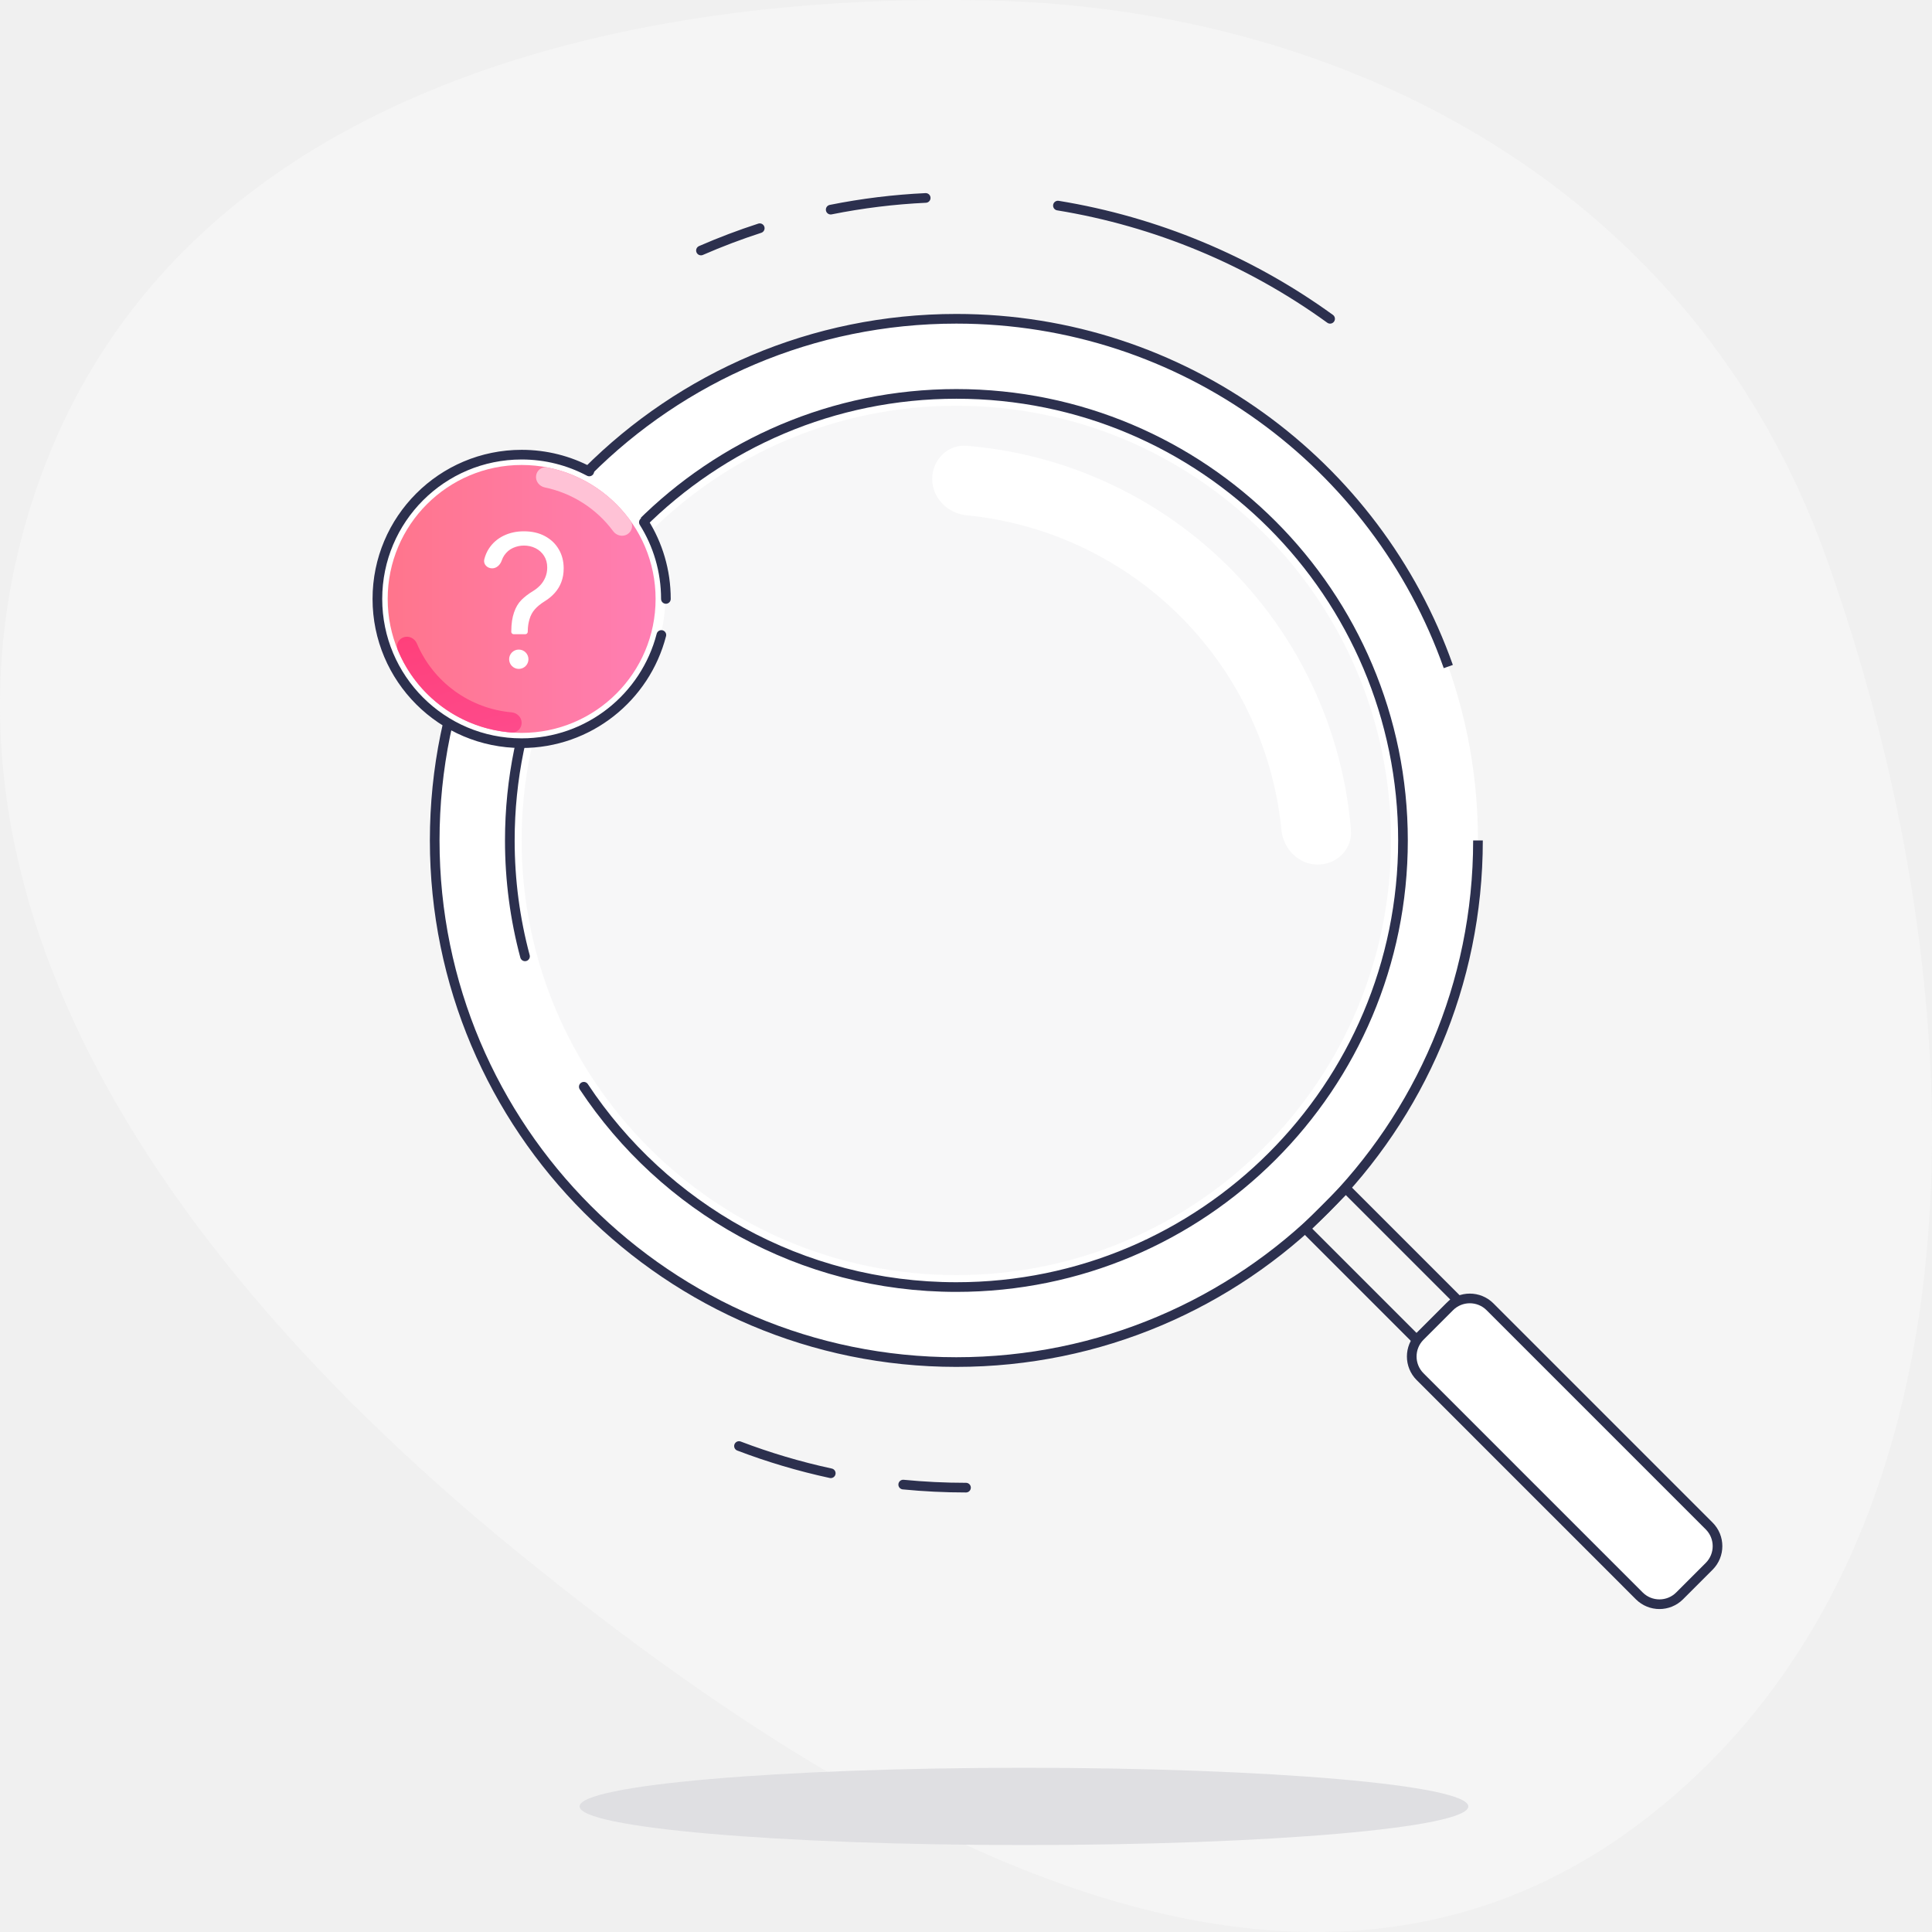
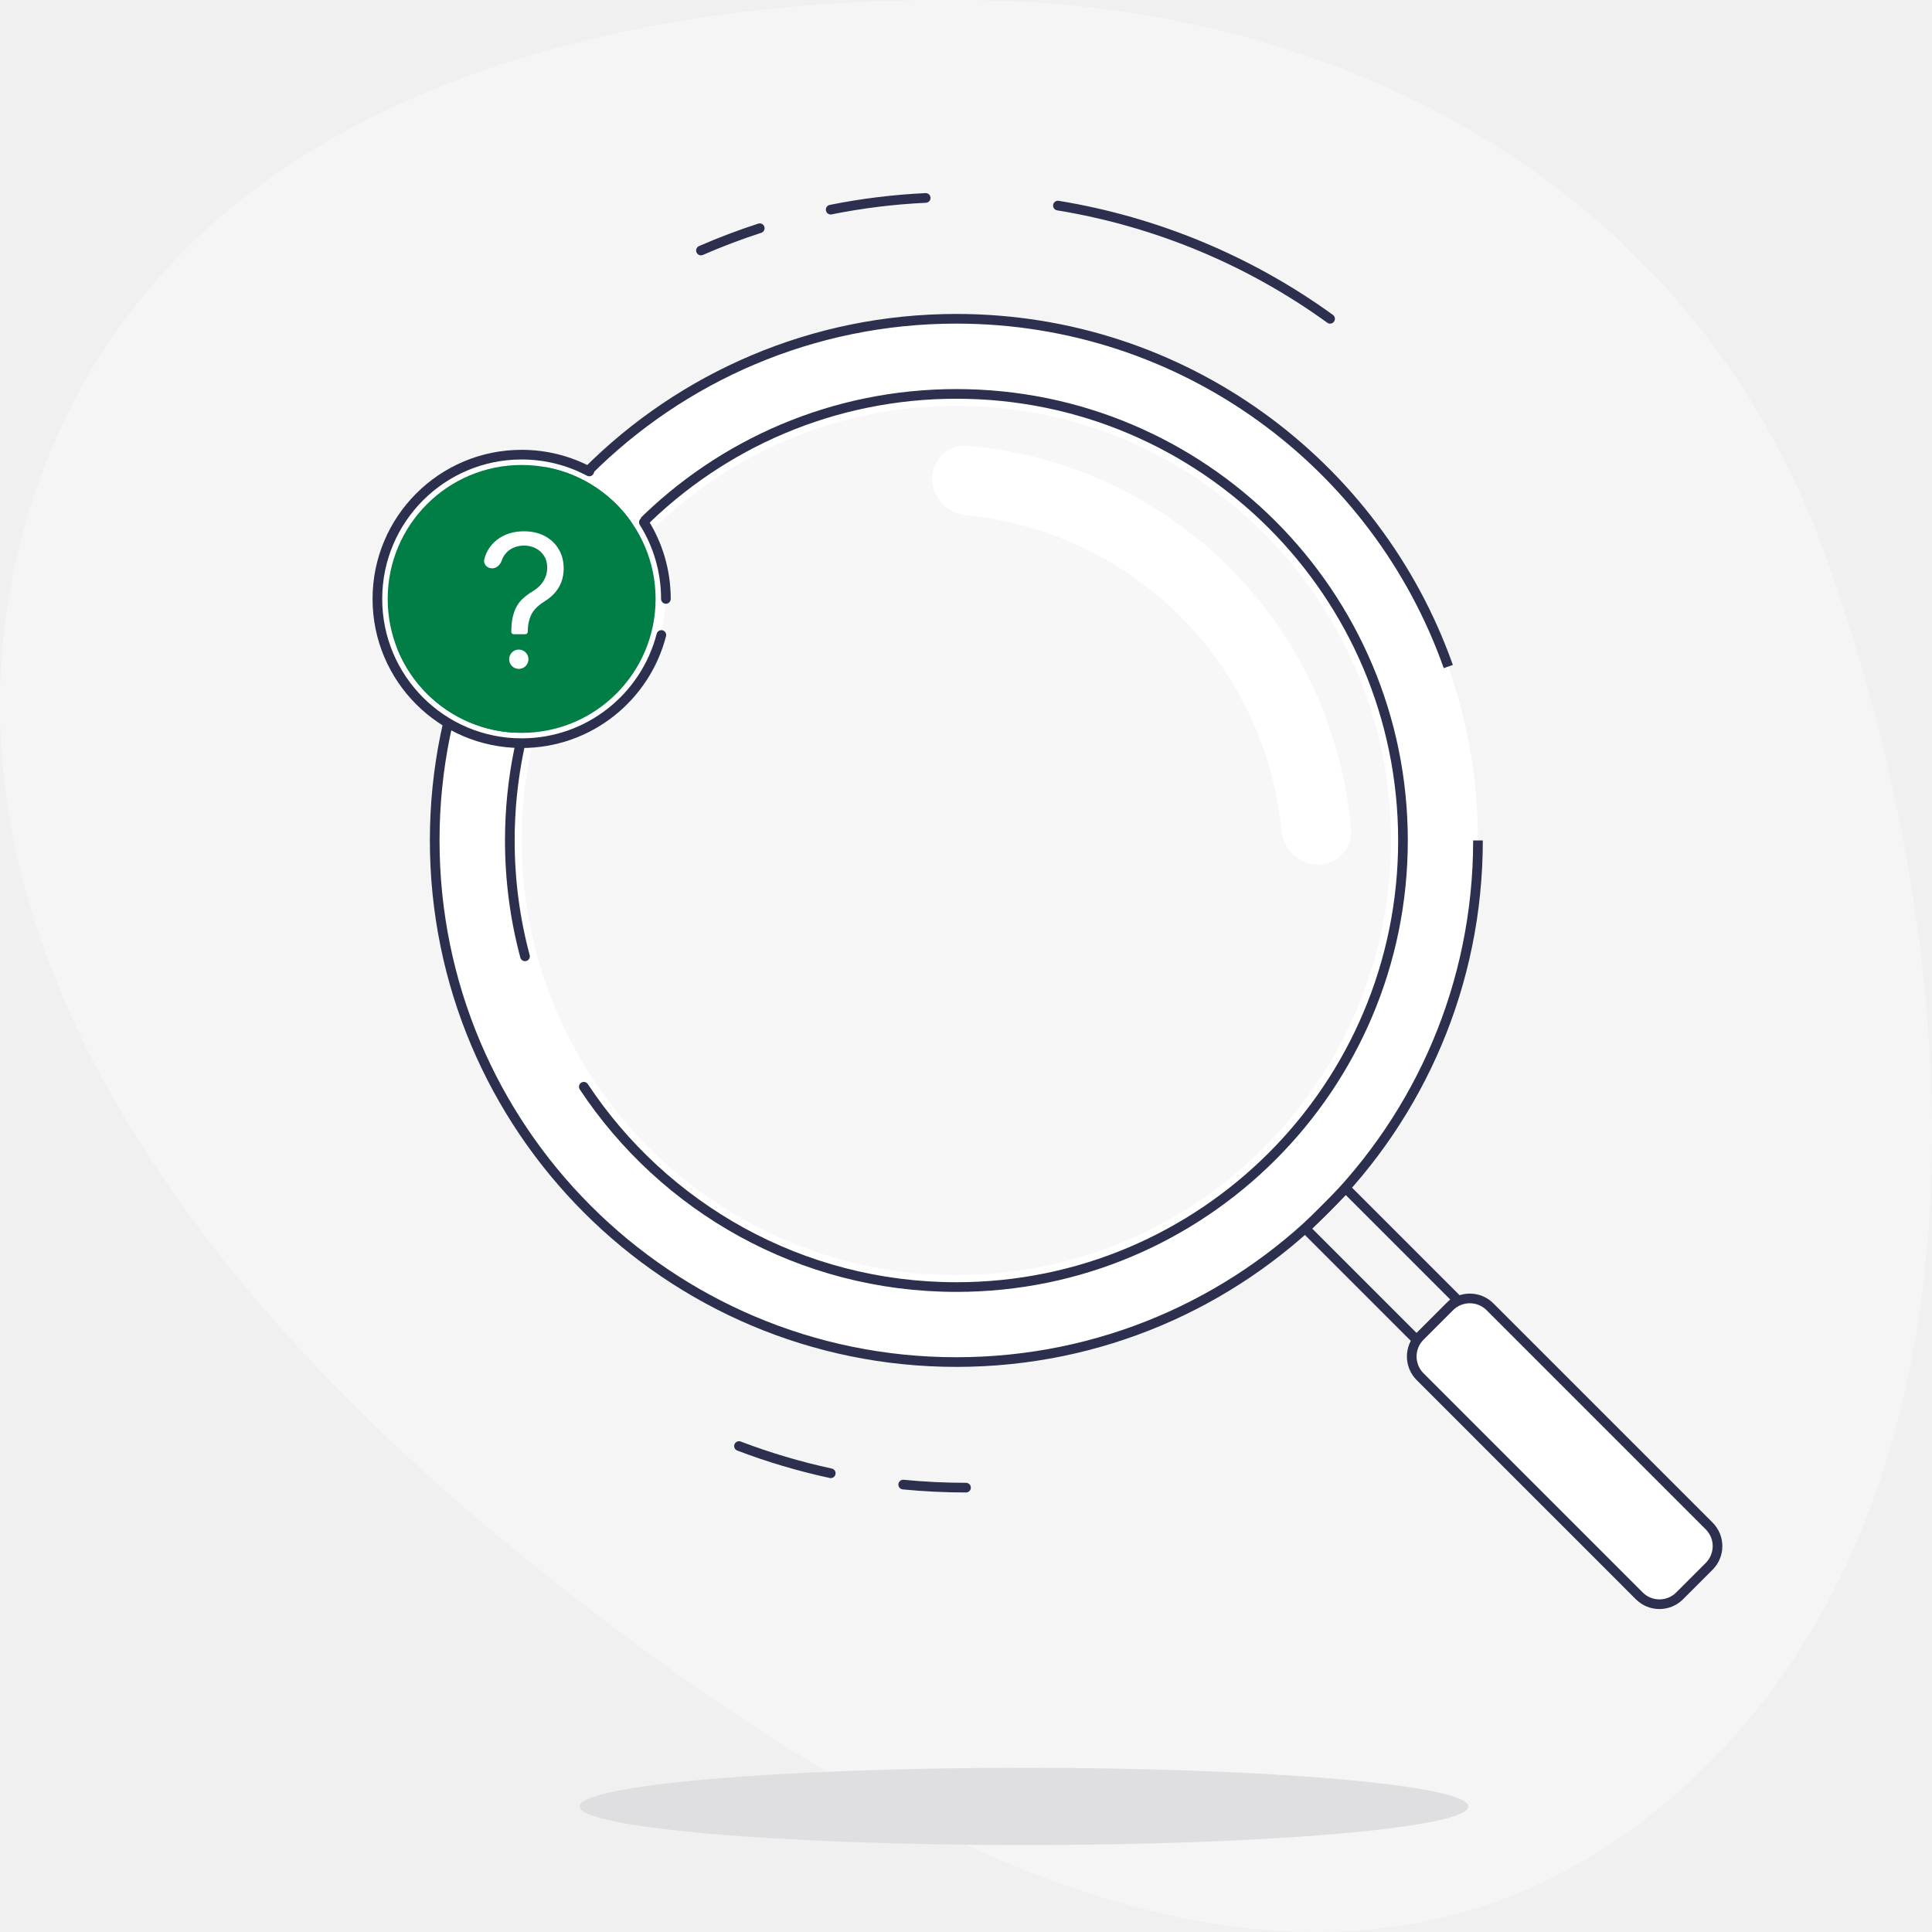
<svg xmlns="http://www.w3.org/2000/svg" width="200" height="200" viewBox="0 0 200 200" fill="none">
  <path fill-rule="evenodd" clip-rule="evenodd" d="M102.723 0.062C140.076 1.009 175.55 19.937 189.041 57.694C205.301 103.204 206.867 160.396 170.056 188.511C134.233 215.873 88.97 189.388 53.887 160.924C20.887 134.15 -9.882 95.408 3.001 52.974C15.788 10.854 61.815 -0.976 102.723 0.062Z" fill="#F5F5F5" />
  <circle cx="99" cy="87" r="54" fill="white" />
  <path d="M153 87C153 116.823 128.823 141 99 141C69.177 141 45 116.823 45 87C45 57.177 69.177 33 99 33C122.512 33 142.514 48.026 149.927 69" stroke="#2C304E" />
  <path d="M54.348 99C53.323 95.175 52.777 91.155 52.777 87.007C52.777 61.475 73.475 40.777 99.006 40.777C124.538 40.777 145.236 61.475 145.236 87.007C145.236 112.539 124.538 133.236 99.006 133.236C82.896 133.236 68.711 124.996 60.435 112.5" stroke="#2C304E" stroke-linecap="round" />
  <circle opacity="0.4" cx="99" cy="87" r="45" fill="#ECECEE" />
  <path d="M136.416 89.5C138.395 89.5 140.015 87.893 139.852 85.92C139.482 81.434 138.417 77.025 136.689 72.853C134.503 67.576 131.298 62.78 127.259 58.741C123.22 54.702 118.424 51.497 113.147 49.311C108.975 47.583 104.566 46.518 100.08 46.148C98.107 45.985 96.5 47.605 96.5 49.584C96.5 51.563 98.108 53.15 100.078 53.344C103.622 53.695 107.102 54.566 110.404 55.934C114.812 57.759 118.817 60.436 122.191 63.809C125.564 67.183 128.241 71.188 130.066 75.596C131.434 78.898 132.305 82.378 132.655 85.922C132.85 87.892 134.437 89.5 136.416 89.5Z" fill="white" />
  <rect x="135.137" y="127.188" width="5.913" height="16.282" transform="rotate(-45 135.137 127.188)" stroke="#2C304E" />
  <path d="M150.128 135.345L147.073 138.4C145.723 139.75 145.723 141.938 147.073 143.288L157.676 153.891L164.378 160.593L169.342 165.556C170.692 166.906 172.88 166.906 174.23 165.556L177.285 162.501C178.635 161.151 178.635 158.963 177.285 157.613L155.016 135.345C153.667 133.995 151.478 133.995 150.128 135.345Z" fill="white" />
  <path d="M147.009 138.334L150.064 135.279C151.218 134.125 153.09 134.125 154.245 135.279L176.931 157.966C178.086 159.121 178.086 160.992 176.931 162.147L173.876 165.202C172.722 166.357 170.85 166.357 169.695 165.202L164.618 160.124L157.812 153.319L147.009 142.515C145.854 141.361 145.854 139.489 147.009 138.334Z" stroke="#2C304E" stroke-linecap="round" />
  <ellipse cx="106" cy="187" rx="46" ry="4" fill="#DFDFE2" />
  <g clip-path="url(#clip0_3130_241073)">
    <circle cx="53.935" cy="61.935" r="14.935" fill="white" />
    <path d="M68.933 62C68.933 59.085 68.098 56.365 66.654 54.066M61 48.805C58.912 47.695 56.529 47.066 54 47.066C45.752 47.066 39.067 53.752 39.067 62C39.067 70.247 45.752 76.933 54 76.933C60.958 76.933 66.805 72.174 68.463 65.733" stroke="#2C304E" stroke-linecap="round" />
    <ellipse cx="54" cy="62.001" rx="13.867" ry="13.867" fill="url(#paint0_linear_3130_241073)" />
    <path d="M54 74.827C54 75.401 53.534 75.871 52.961 75.828C50.401 75.636 47.937 74.736 45.849 73.219C43.761 71.702 42.144 69.637 41.17 67.262C40.952 66.73 41.255 66.142 41.801 65.964C42.347 65.787 42.93 66.088 43.155 66.616C43.988 68.575 45.34 70.277 47.072 71.536C48.804 72.795 50.841 73.554 52.961 73.741C53.533 73.792 54 74.253 54 74.827Z" fill="url(#paint1_linear_3130_241073)" />
-     <path d="M55.494 49.26C55.561 48.69 56.079 48.278 56.643 48.387C58.358 48.72 59.998 49.375 61.475 50.32C62.953 51.266 64.234 52.481 65.255 53.9C65.591 54.366 65.433 55.009 64.943 55.308C64.453 55.608 63.816 55.45 63.475 54.989C62.623 53.837 61.566 52.848 60.354 52.072C59.143 51.297 57.802 50.751 56.399 50.46C55.837 50.343 55.427 49.831 55.494 49.26Z" fill="#FFC2D6" />
+     <path d="M55.494 49.26C55.561 48.69 56.079 48.278 56.643 48.387C58.358 48.72 59.998 49.375 61.475 50.32C62.953 51.266 64.234 52.481 65.255 53.9C65.591 54.366 65.433 55.009 64.943 55.308C64.453 55.608 63.816 55.45 63.475 54.989C62.623 53.837 61.566 52.848 60.354 52.072C59.143 51.297 57.802 50.751 56.399 50.46C55.837 50.343 55.427 49.831 55.494 49.26Z" fill="#007E45" />
    <path d="M53.175 65.653C53.038 65.653 52.926 65.542 52.926 65.404C52.936 64.5 53.03 63.944 53.21 63.409C53.39 62.874 53.646 62.441 53.977 62.109C54.309 61.778 54.706 61.472 55.17 61.193C55.45 61.023 55.701 60.822 55.923 60.59C56.146 60.353 56.321 60.081 56.449 59.773C56.581 59.465 56.648 59.124 56.648 58.75C56.648 58.286 56.539 57.883 56.321 57.543C56.103 57.202 55.812 56.939 55.447 56.754C55.083 56.57 54.678 56.477 54.233 56.477C53.845 56.477 53.471 56.558 53.111 56.719C52.751 56.88 52.45 57.133 52.209 57.479C52.1 57.634 52.013 57.81 51.945 58.008C51.792 58.458 51.421 58.835 50.946 58.835C50.431 58.835 50.008 58.4 50.133 57.9C50.238 57.483 50.402 57.105 50.625 56.769C51.008 56.196 51.513 55.758 52.138 55.455C52.767 55.151 53.466 55 54.233 55C55.066 55 55.791 55.166 56.406 55.497C57.026 55.829 57.505 56.283 57.841 56.861C58.182 57.438 58.352 58.097 58.352 58.835C58.352 59.356 58.272 59.827 58.111 60.249C57.955 60.67 57.727 61.046 57.429 61.378C57.135 61.709 56.78 62.003 56.364 62.258C55.947 62.519 55.613 62.794 55.362 63.082C55.111 63.367 54.929 63.705 54.815 64.098C54.702 64.491 54.64 64.817 54.631 65.404C54.631 65.542 54.519 65.653 54.382 65.653H53.175Z" fill="white" />
    <circle cx="53.705" cy="68.244" r="1" fill="white" />
  </g>
  <path d="M72.564 25.932C74.575 25.055 76.605 24.287 78.649 23.625M137.69 33.002C129.34 26.957 119.671 22.941 109.516 21.282M95.828 20.491C92.553 20.645 89.266 21.045 85.993 21.702" stroke="#2C304E" stroke-linecap="round" />
  <path d="M100 154C97.807 154 95.638 153.893 93.5 153.684M76.5 149.694C79.564 150.861 82.737 151.807 86 152.512" stroke="#2C304E" stroke-linecap="round" />
  <defs>
    <linearGradient id="paint0_linear_3130_241073" x1="40.133" y1="62.001" x2="67.867" y2="62.001" gradientUnits="userSpaceOnUse">
-       <stop stop-color="#FF758C" />
-       <stop offset="1" stop-color="#FF7EB3" />
+       <stop stop-color="#007E45" />
+       <stop offset="1" stop-color="#007E45" />
    </linearGradient>
    <linearGradient id="paint1_linear_3130_241073" x1="50.312" y1="46.001" x2="61.749" y2="82.012" gradientUnits="userSpaceOnUse">
-       <stop stop-color="#FF3366" />
-       <stop offset="1" stop-color="#FE5196" />
+       <stop stop-color="#007E45" />
+       <stop offset="1" stop-color="#007E45" />
    </linearGradient>
    <clipPath id="clip0_3130_241073">
      <rect width="32" height="32" fill="white" transform="translate(38 46)" />
    </clipPath>
  </defs>
</svg>
